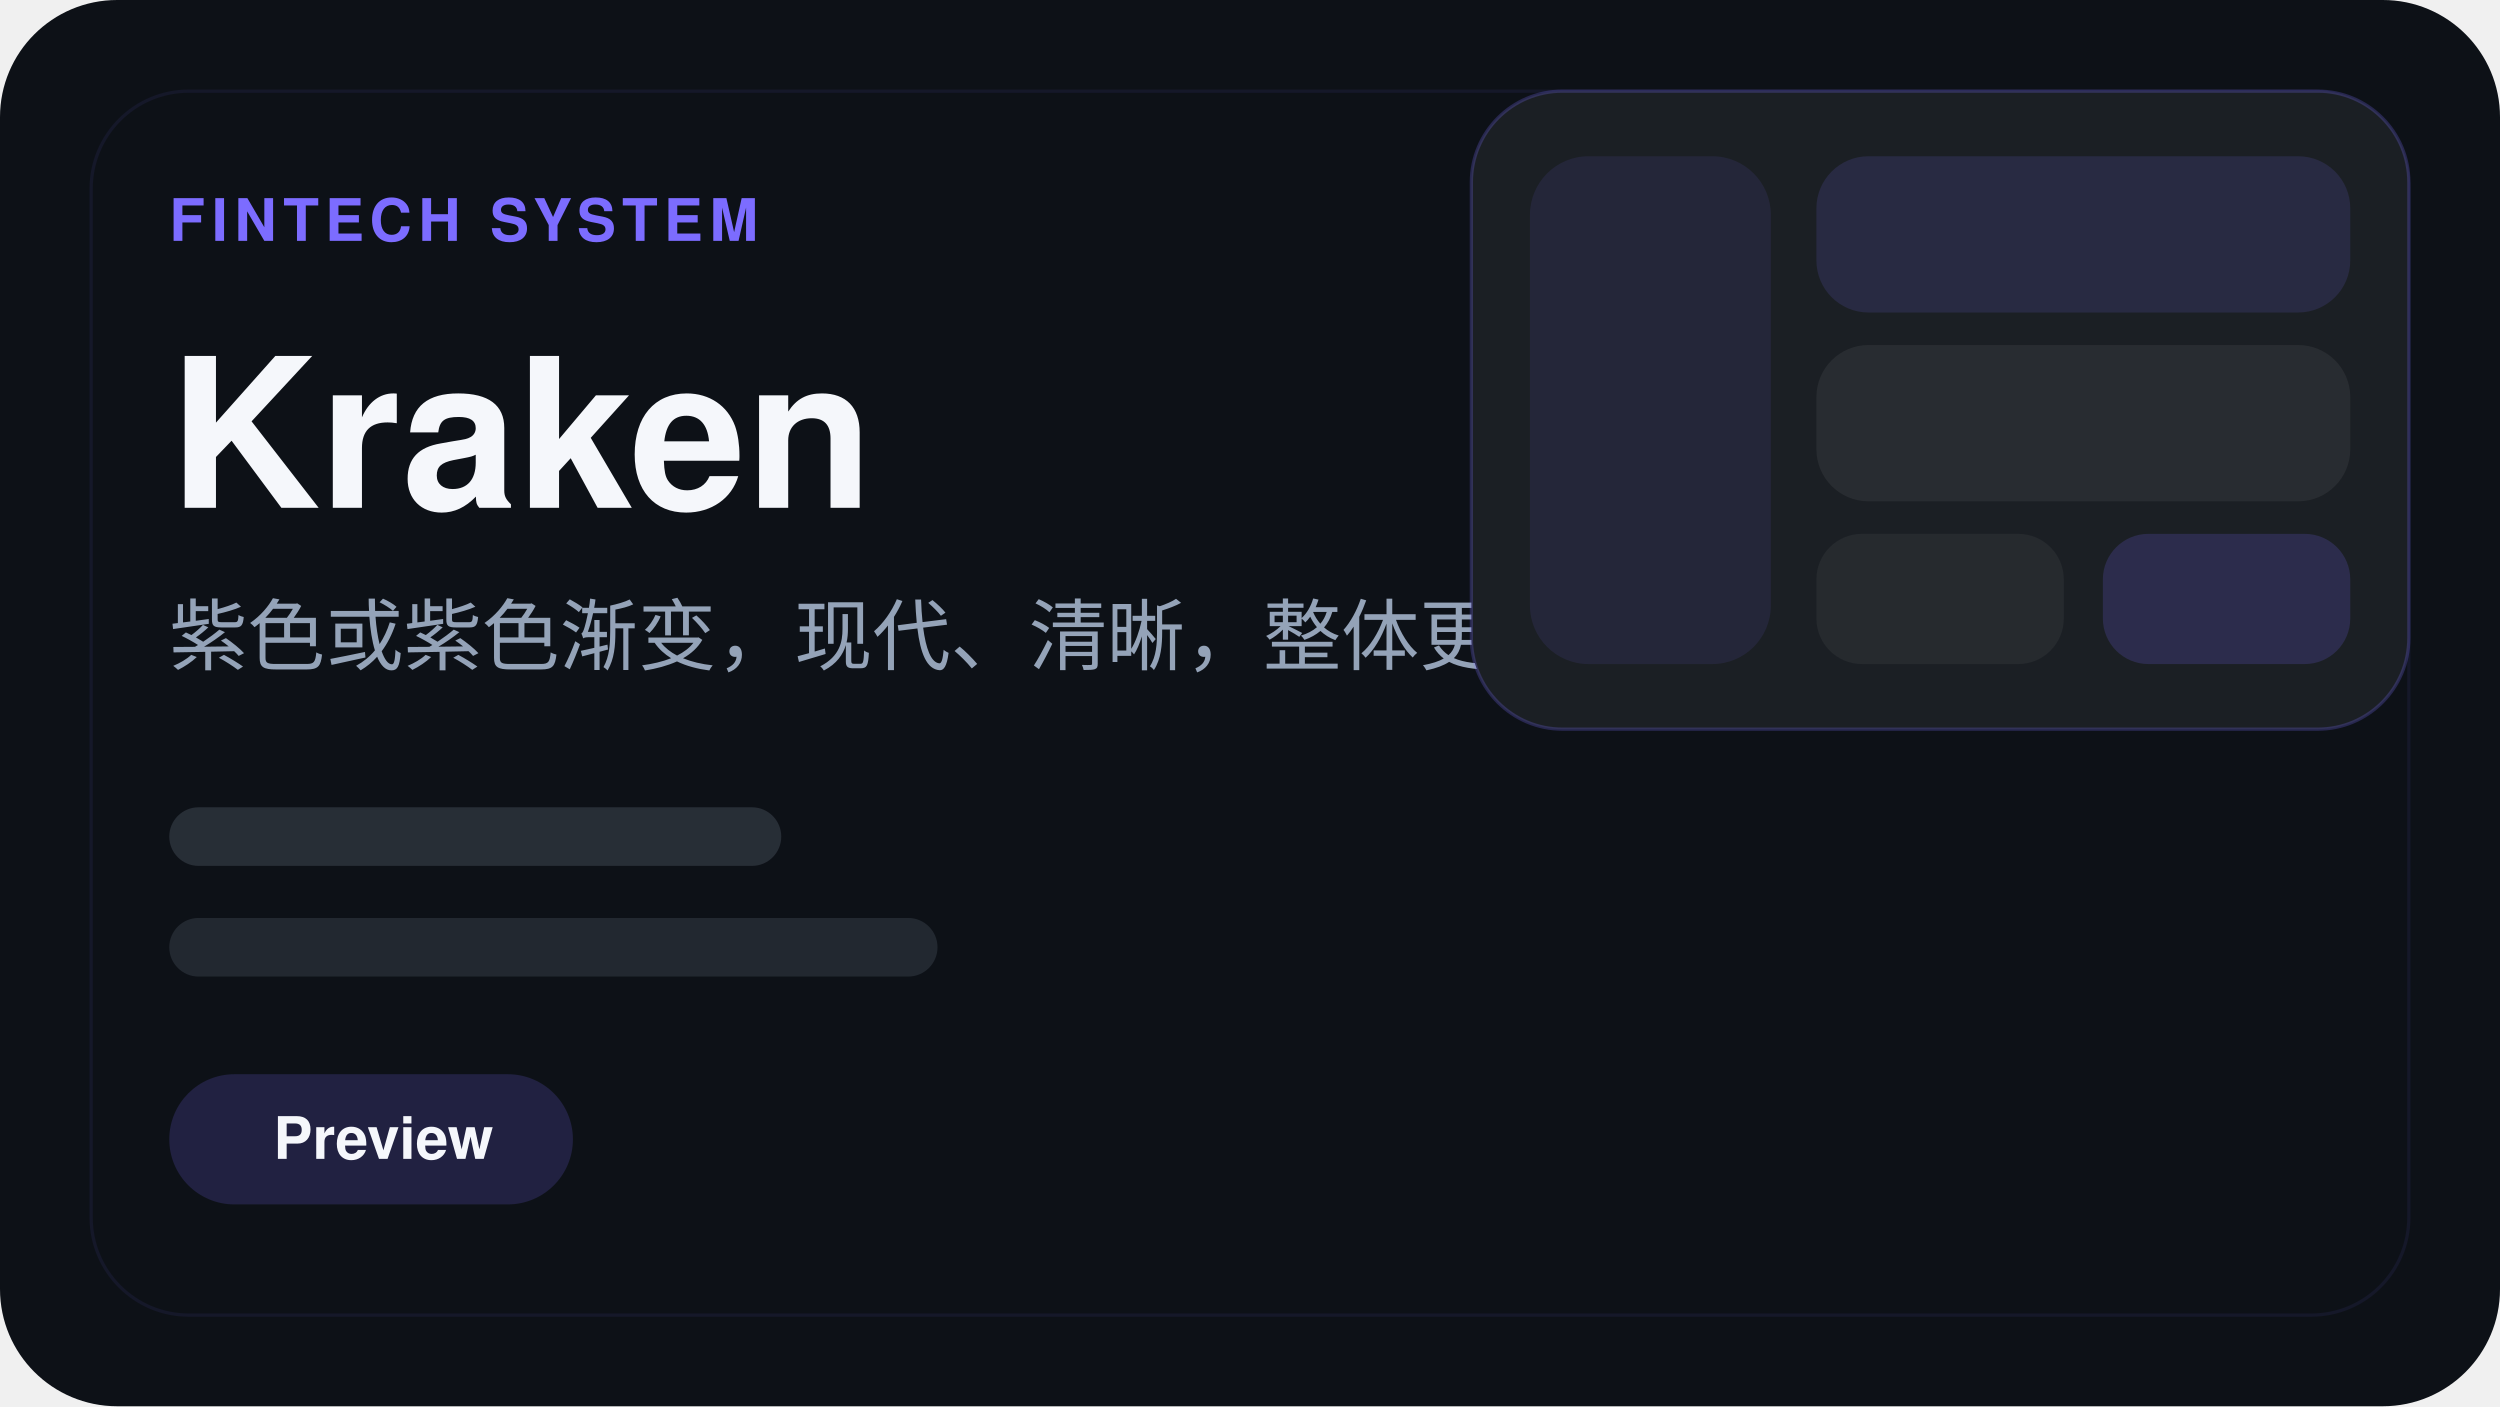
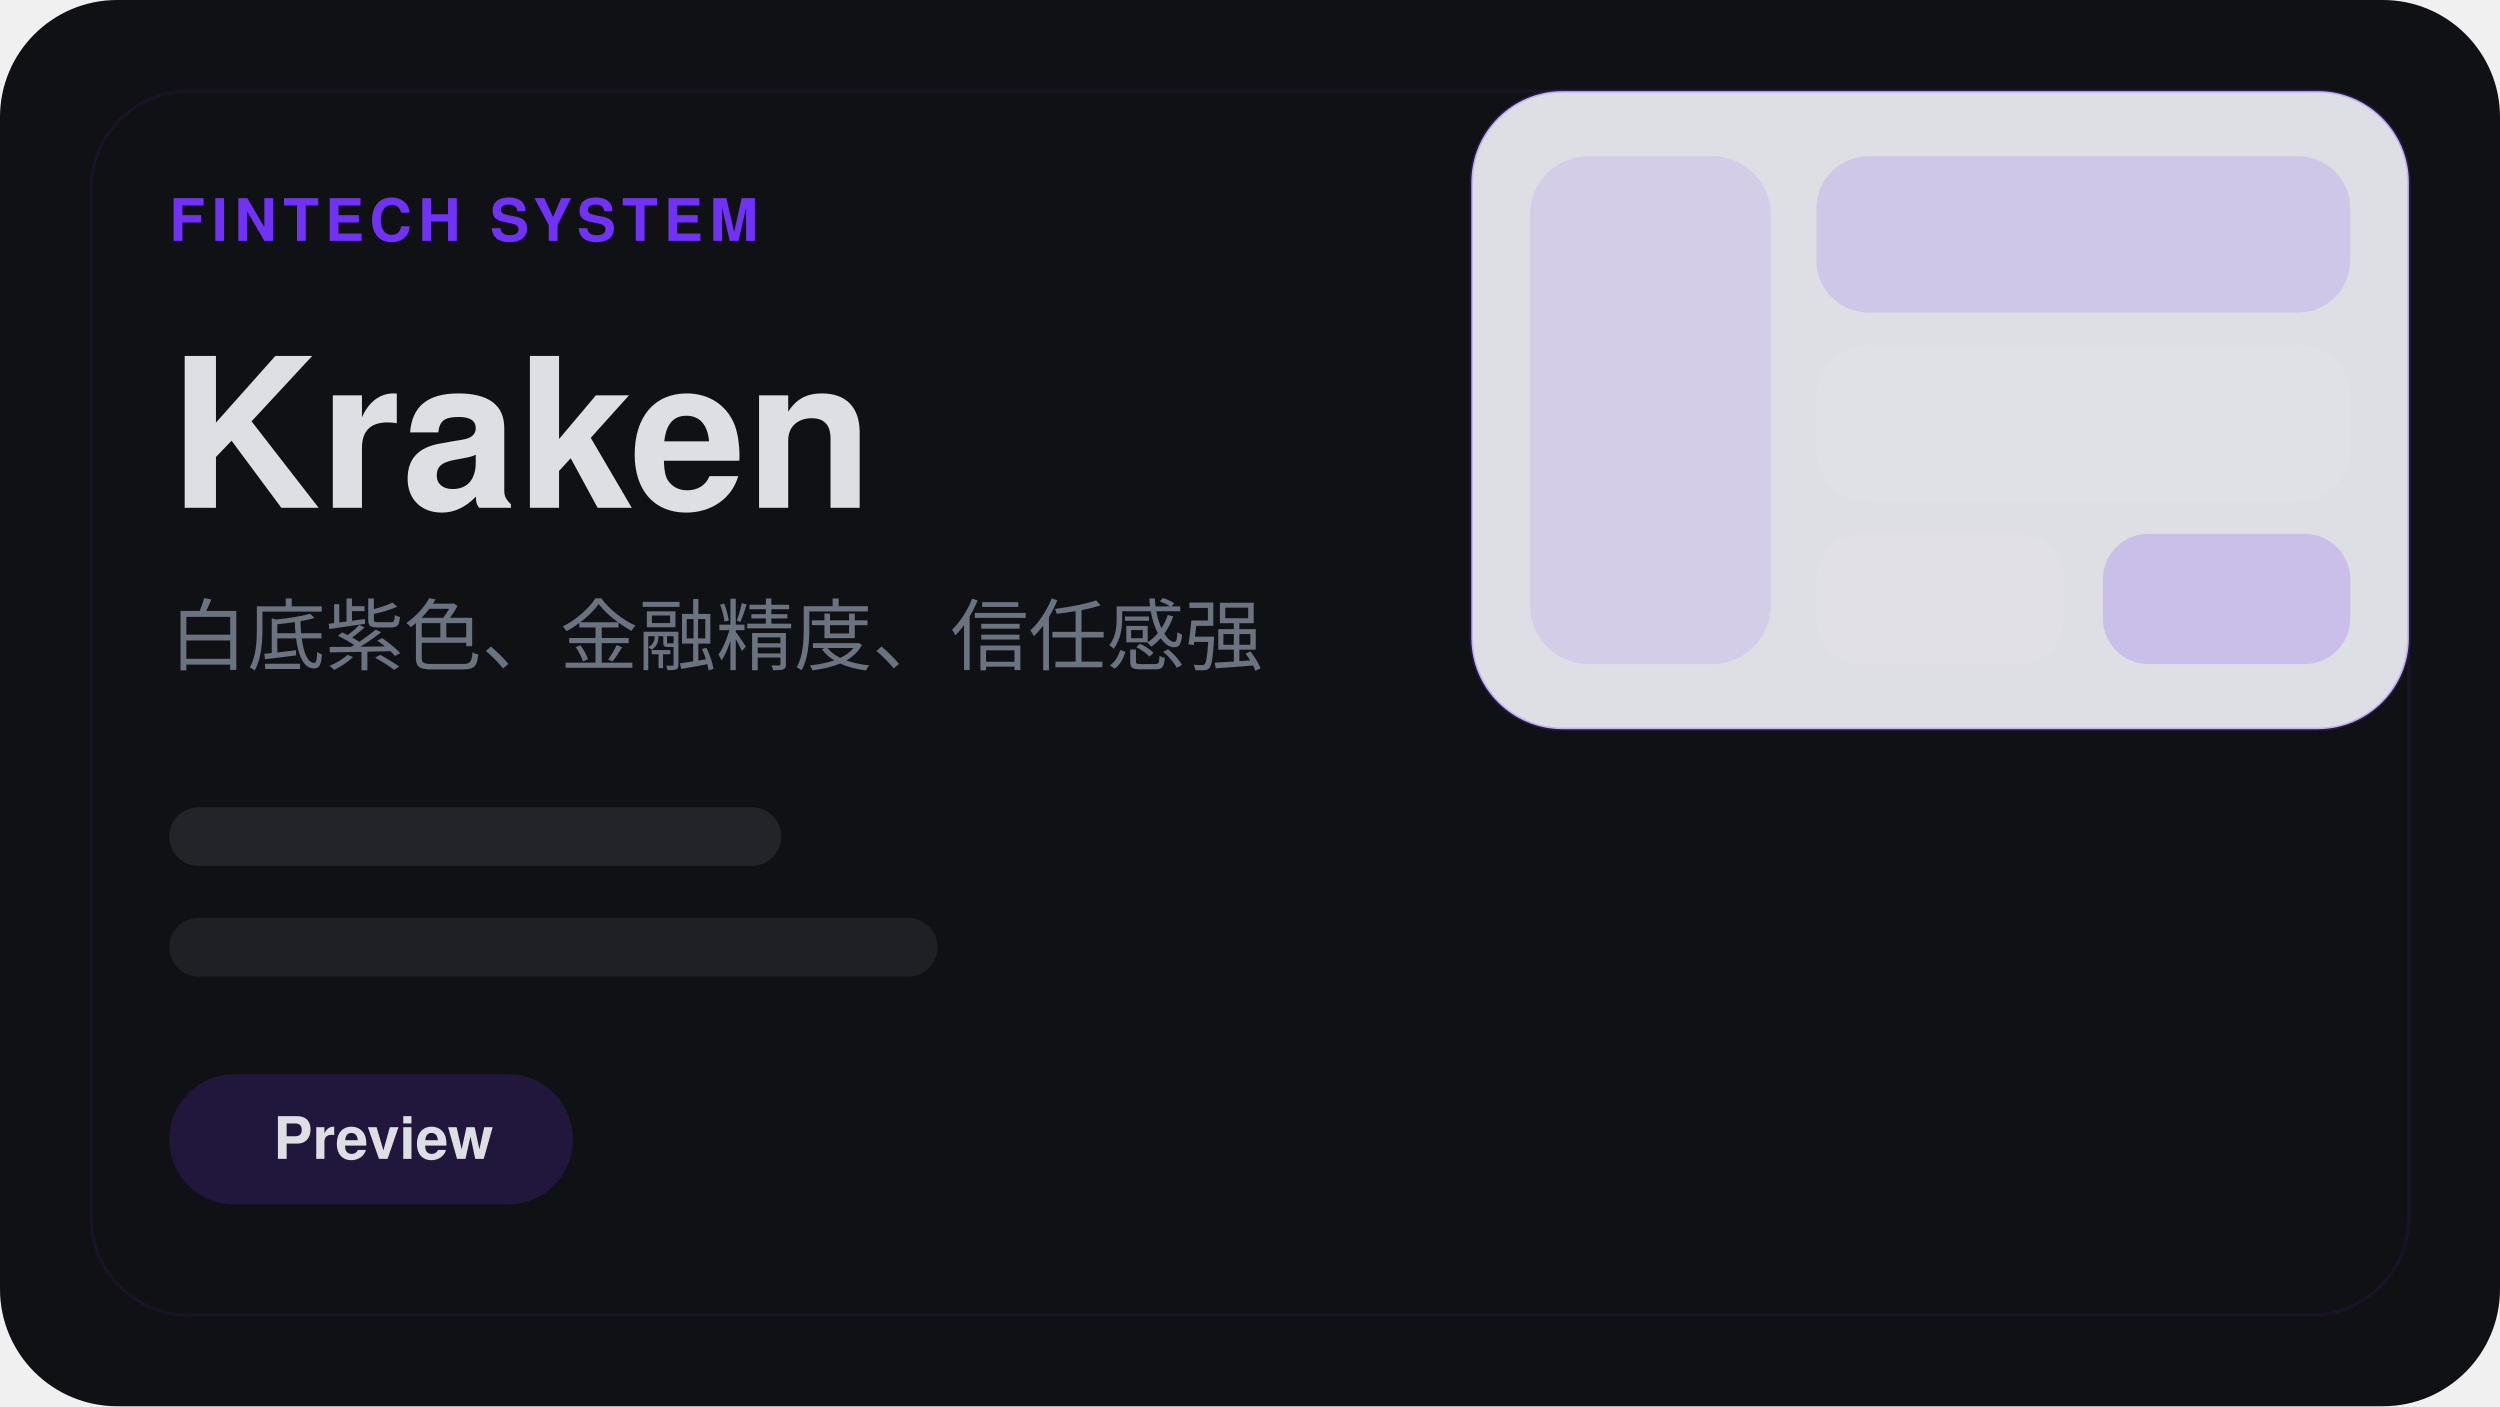
<svg xmlns="http://www.w3.org/2000/svg" width="768" height="432" viewBox="0 0 768 432" fill="none">
-   <rect width="768" height="432" rx="36" fill="#0d1117" />
-   <rect x="28" y="28" width="712" height="376" rx="30" fill="#0d1117" stroke="#7c6cff" stroke-opacity="0.08" />
-   <text x="52" y="74" fill="#7c6cff" font-family="Helvetica, Arial, sans-serif" font-size="18" font-weight="700" letter-spacing="2">FINTECH SYSTEM</text>
-   <text x="52" y="156" fill="#f5f7fb" font-family="Helvetica, Arial, sans-serif" font-size="64" font-weight="800">Kraken</text>
-   <text x="52" y="204" fill="#94a3b8" font-family="Helvetica, Arial, sans-serif" font-size="24" font-weight="500">紫色或紫色渐变，现代、清晰，整体更偏金融…</text>
-   <rect x="52" y="248" width="188" height="18" rx="9" fill="#94a3b8" fill-opacity="0.20" />
-   <rect x="52" y="282" width="236" height="18" rx="9" fill="#94a3b8" fill-opacity="0.16" />
-   <rect x="52" y="330" width="124" height="40" rx="20" fill="#7c6cff" fill-opacity="0.18" />
-   <text x="84" y="356" fill="#f5f7fb" font-family="Helvetica, Arial, sans-serif" font-size="18" font-weight="700">Preview</text>
-   <rect x="452" y="28" width="288" height="196" rx="28" fill="#1b1f24" stroke="#7c6cff" stroke-opacity="0.24" />
-   <rect x="470" y="48" width="74" height="156" rx="18" fill="#7c6cff" fill-opacity="0.10" />
-   <rect x="558" y="48" width="164" height="48" rx="16" fill="#7c6cff" fill-opacity="0.14" />
+   <rect width="768" height="432" rx="36" fill="#101114" />
+   <rect x="28" y="28" width="712" height="376" rx="30" fill="#101114" stroke="#7132F5" stroke-opacity="0.08" />
+   <text x="52" y="74" fill="#7132F5" font-family="Helvetica, Arial, sans-serif" font-size="18" font-weight="700" letter-spacing="2">FINTECH SYSTEM</text>
+   <text x="52" y="156" fill="#DEDEE5" font-family="Helvetica, Arial, sans-serif" font-size="64" font-weight="800">Kraken</text>
+   <text x="52" y="204" fill="#6b7280" font-family="Helvetica, Arial, sans-serif" font-size="24" font-weight="500">白底紫色、金融精度、信任感强</text>
+   <rect x="52" y="248" width="188" height="18" rx="9" fill="#6b7280" fill-opacity="0.20" />
+   <rect x="52" y="282" width="236" height="18" rx="9" fill="#6b7280" fill-opacity="0.16" />
+   <rect x="52" y="330" width="124" height="40" rx="20" fill="#7132F5" fill-opacity="0.18" />
+   <text x="84" y="356" fill="#DEDEE5" font-family="Helvetica, Arial, sans-serif" font-size="18" font-weight="700">Preview</text>
+   <rect x="452" y="28" width="288" height="196" rx="28" fill="#DEDEE5" stroke="#7132F5" stroke-opacity="0.24" />
+   <rect x="470" y="48" width="74" height="156" rx="18" fill="#7132F5" fill-opacity="0.10" />
+   <rect x="558" y="48" width="164" height="48" rx="16" fill="#7132F5" fill-opacity="0.14" />
  <rect x="558" y="106" width="164" height="48" rx="16" fill="#ffffff" fill-opacity="0.06" />
  <rect x="558" y="164" width="76" height="40" rx="14" fill="#ffffff" fill-opacity="0.05" />
-   <rect x="646" y="164" width="76" height="40" rx="14" fill="#7c6cff" fill-opacity="0.18" />
+   <rect x="646" y="164" width="76" height="40" rx="14" fill="#7132F5" fill-opacity="0.18" />
</svg>
